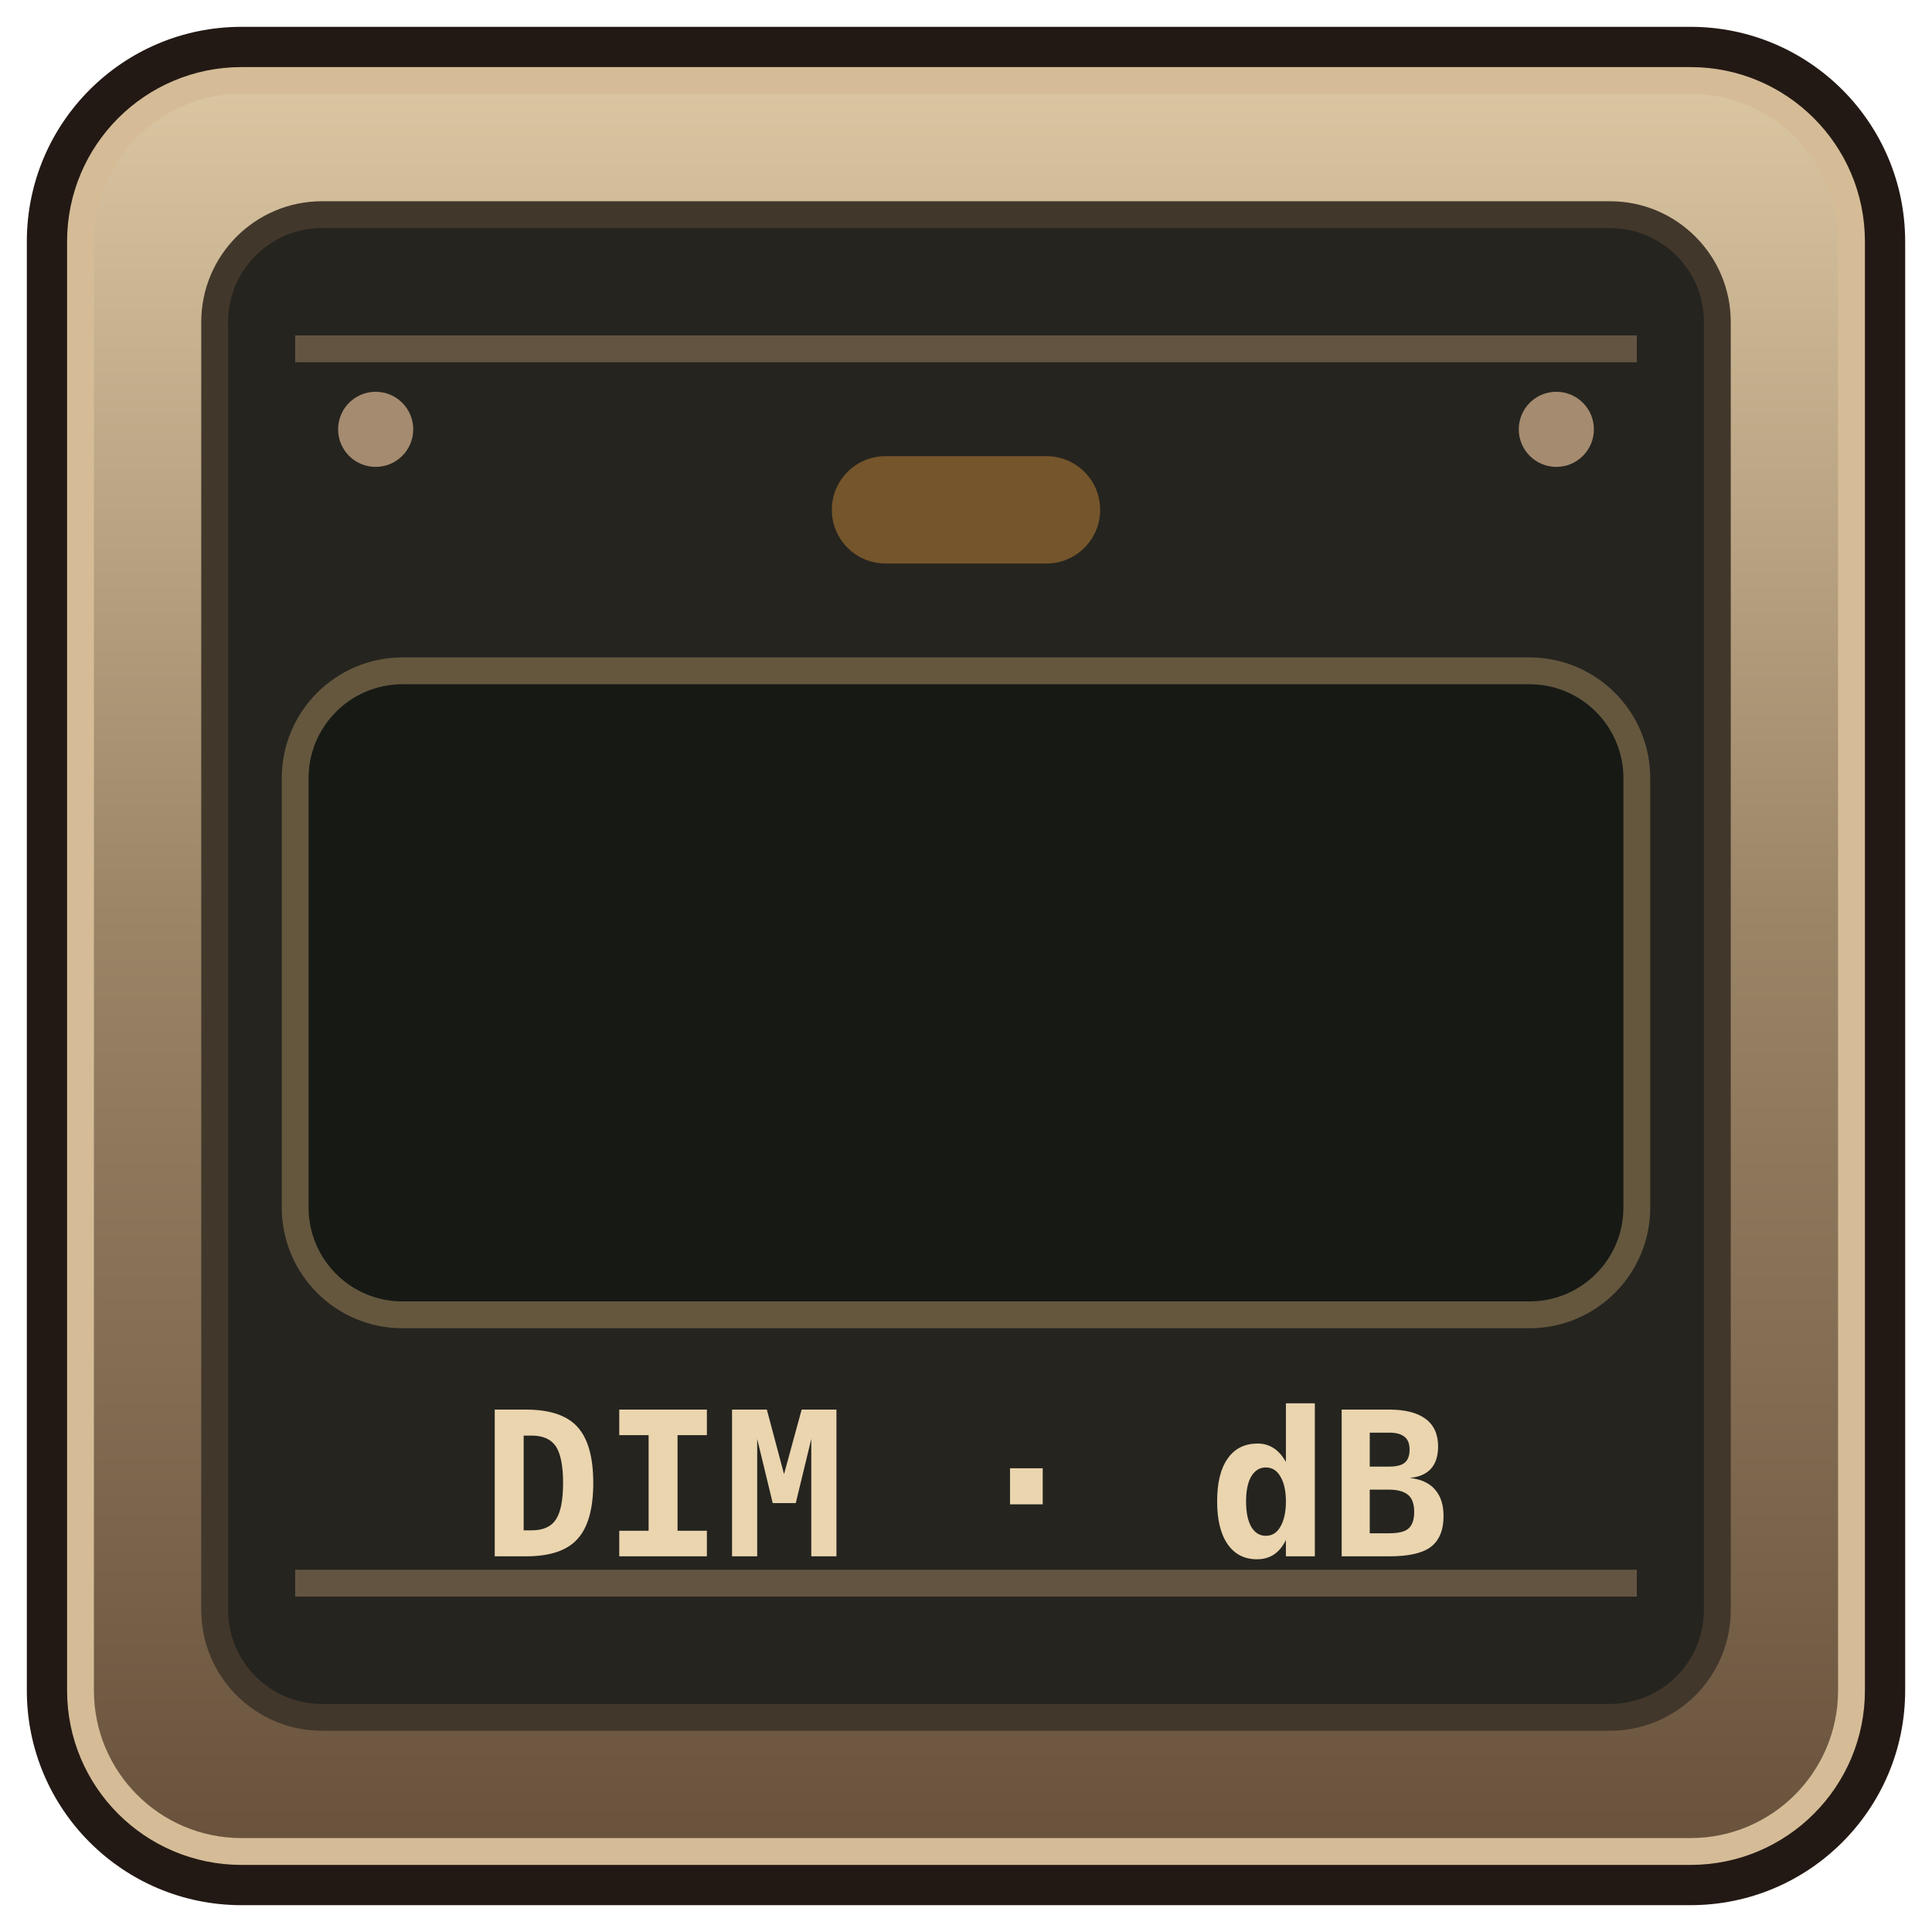
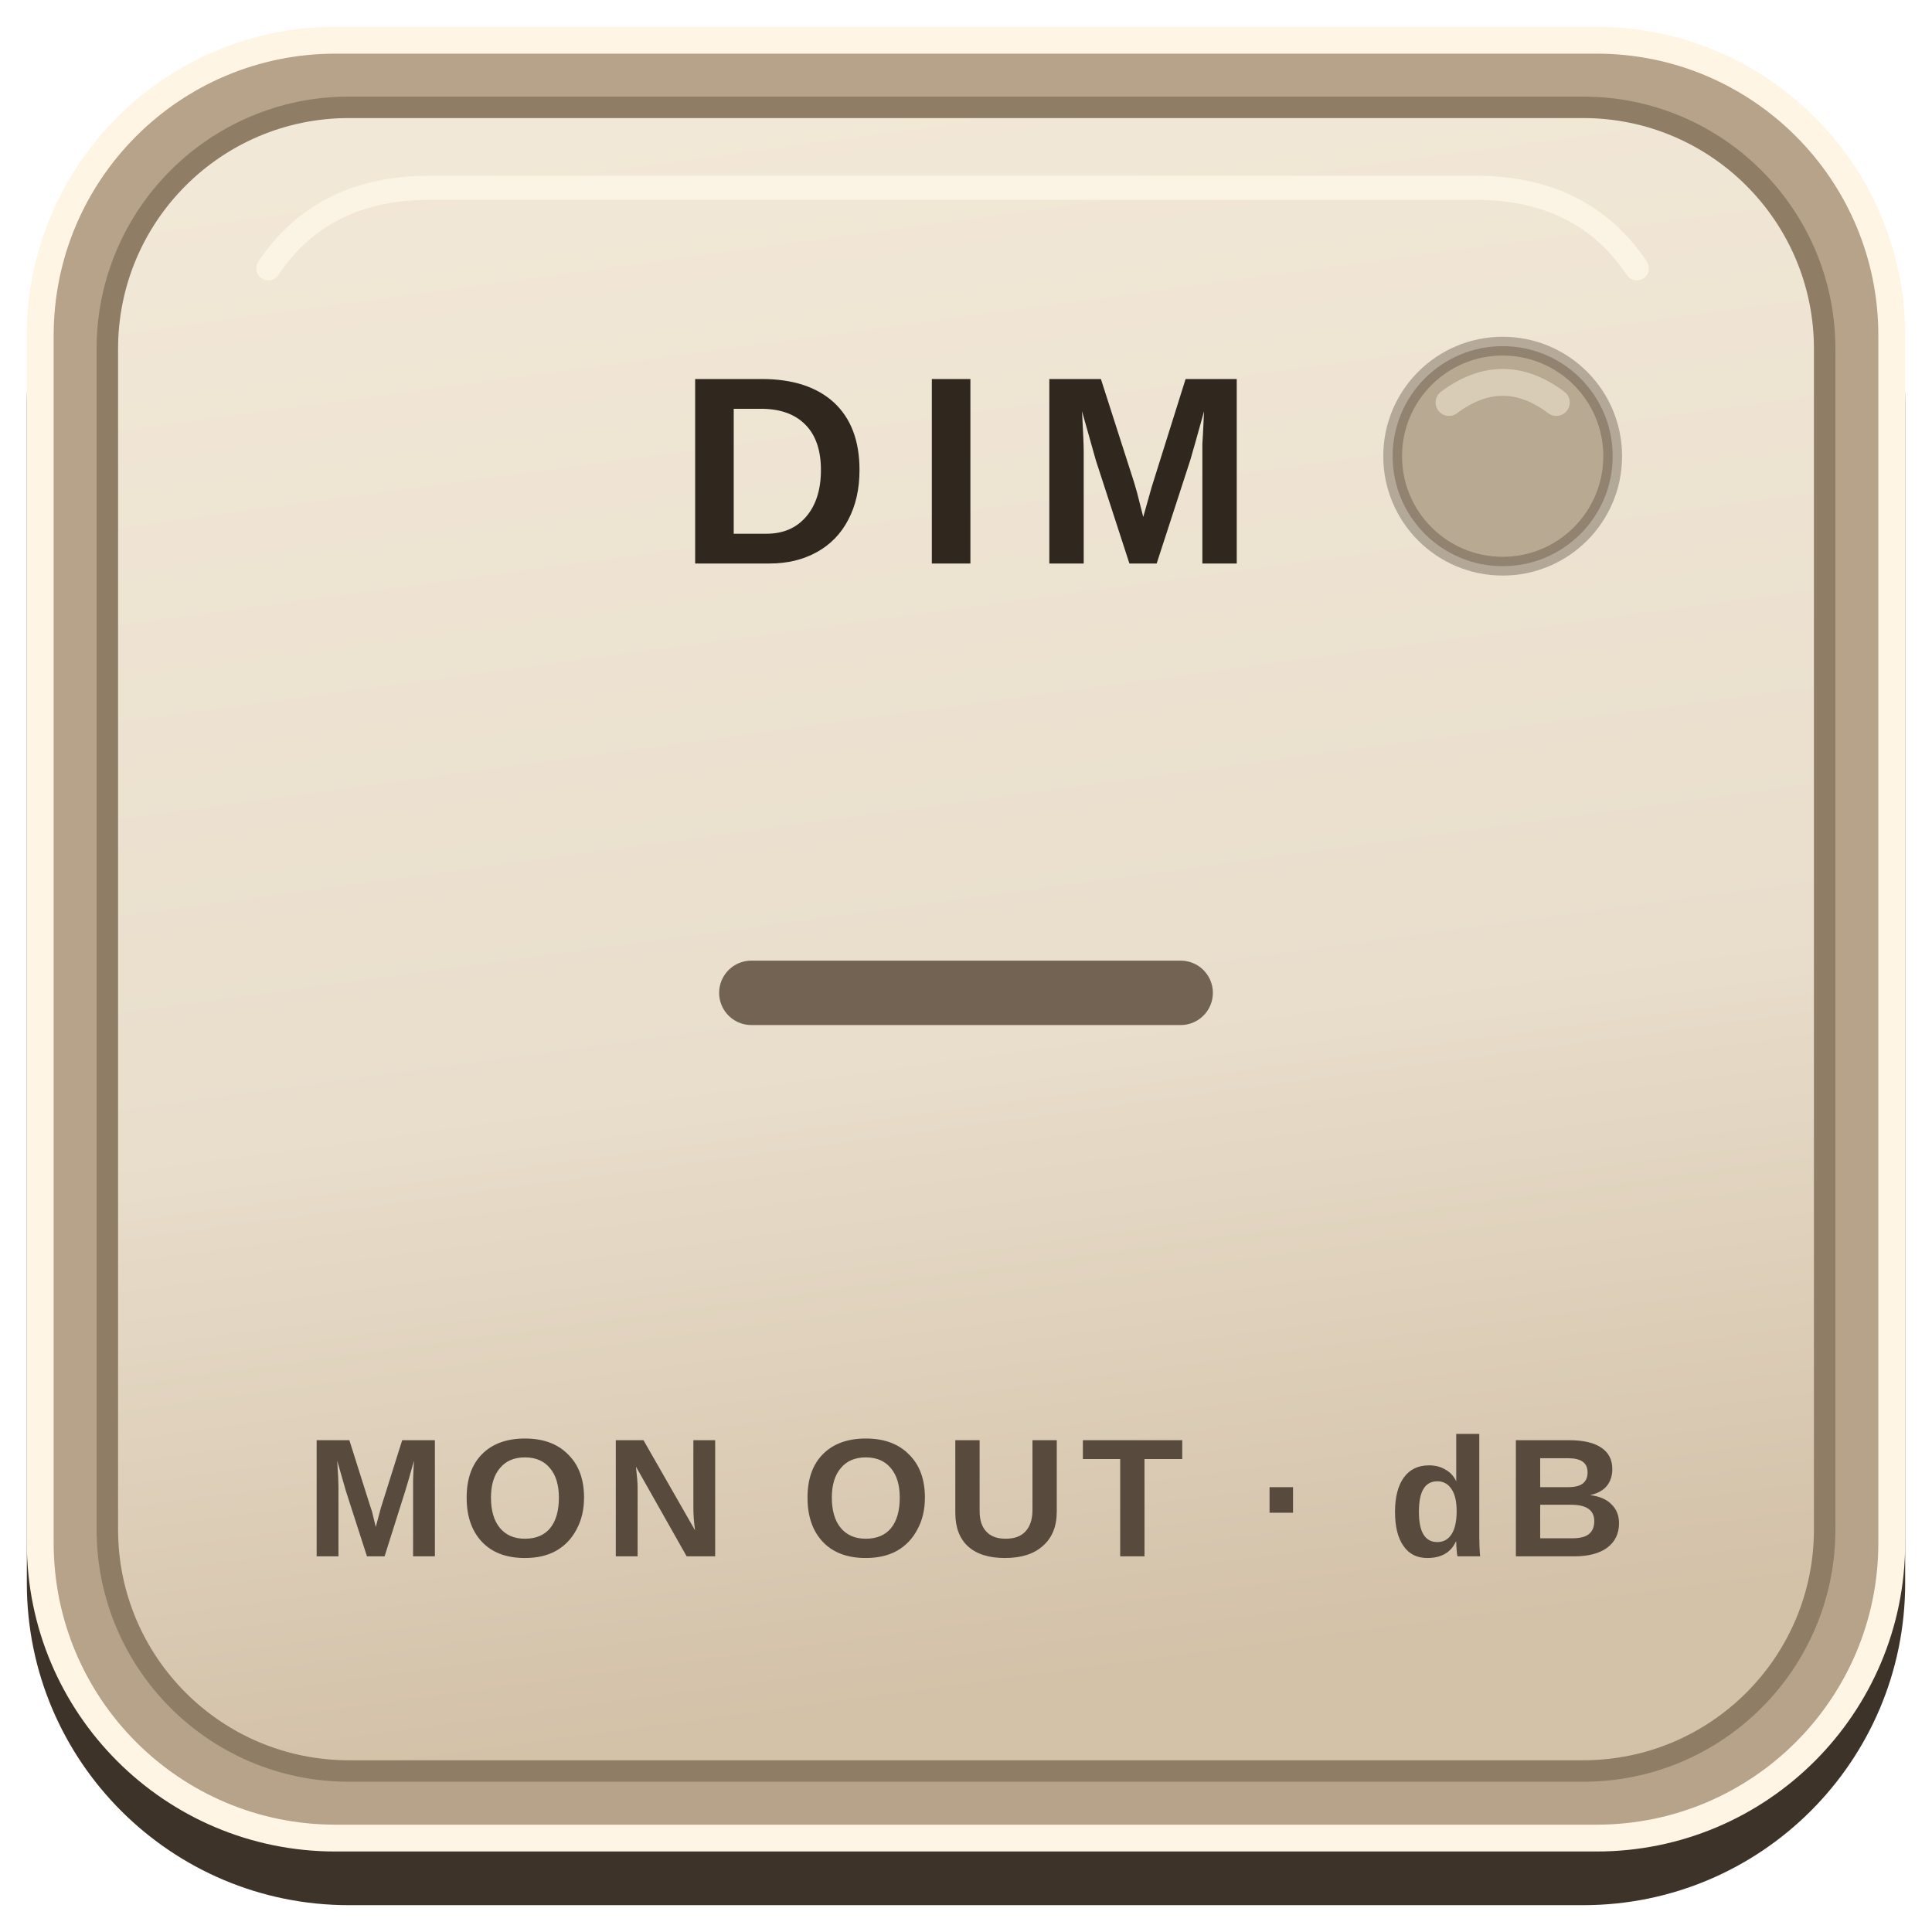
<svg xmlns="http://www.w3.org/2000/svg" width="72" height="72" viewBox="0 0 72 72">
  <defs>
-     <linearGradient id="metal" x2="0" y2="1" gradientUnits="objectBoundingBox">
-       <stop stop-color="#dac5a1" />
-       <stop offset=".47" stop-color="#9b8567" />
-       <stop offset="1" stop-color="#69533d" />
+     <linearGradient id="face" x2=".14" y2="1" gradientUnits="objectBoundingBox">
+       <stop stop-color="#f3e9d8" />
+       <stop offset=".62" stop-color="#e9decc" />
+       <stop offset="1" stop-color="#d3c1a8" />
    </linearGradient>
  </defs>
-   <rect x="1" y="1" width="70" height="70" rx="8" fill="#231914" />
-   <rect x="3" y="3" width="66" height="66" rx="6" fill="url(#metal)" stroke="#d5bc97" />
-   <rect x="8" y="8" width="56" height="56" rx="4" fill="#25241f" stroke="#42372b" />
-   <path d="M11 13h50m-50 46h50" stroke="#635442" />
-   <circle cx="14" cy="16" r="1.4" fill="#a58b6f" />
-   <circle cx="58" cy="16" r="1.4" fill="#a58b6f" />
-   <rect x="31" y="17" width="10" height="4" rx="2" fill="#75552b" />
-   <rect x="11" y="25" width="50" height="24" rx="4" fill="#171915" stroke="#64573e" />
-   <text x="36" y="58" fill="#ead5af" text-anchor="middle" font-family="monospace" font-weight="bold" font-size="7.5">DIM · dB</text>
+   <rect x="1" y="3" width="70" height="68" rx="12" fill="#3d3328" />
+   <rect x="1.5" y="1.5" width="69" height="67" rx="11" fill="#b6a38a" stroke="#fff5e4" />
+   <rect x="4" y="4" width="64" height="62" rx="9" fill="url(#face)" stroke="#8f7d65" stroke-width=".8" />
+   <path d="M10 10q2-3 6-3h39q4 0 6 3" fill="none" stroke="#fff8e9" stroke-width=".9" opacity=".72" stroke-linecap="round" />
+   <text x="36" y="21" fill="#30281f" text-anchor="middle" font-family="Arial,sans-serif" font-size="10" font-weight="700" letter-spacing="1.6">DIM</text>
+   <circle cx="56" cy="17" r="4.1" fill="#b8a992" stroke="#493d30" stroke-opacity=".35" stroke-width=".7" />
+   <path d="M54 15q2-1.5 4 0" fill="none" stroke="#fff7e4" opacity=".45" stroke-linecap="round" />
+   <g aria-label="No level available">
+     <path d="M28 37h16" stroke="#726353" stroke-width="2.4" stroke-linecap="round" />
+   </g>
+   <text x="36" y="58" fill="#584a3d" text-anchor="middle" font-family="Arial,sans-serif" font-size="6.3" font-weight="700" letter-spacing="0.5">MON OUT · dB</text>
</svg>
